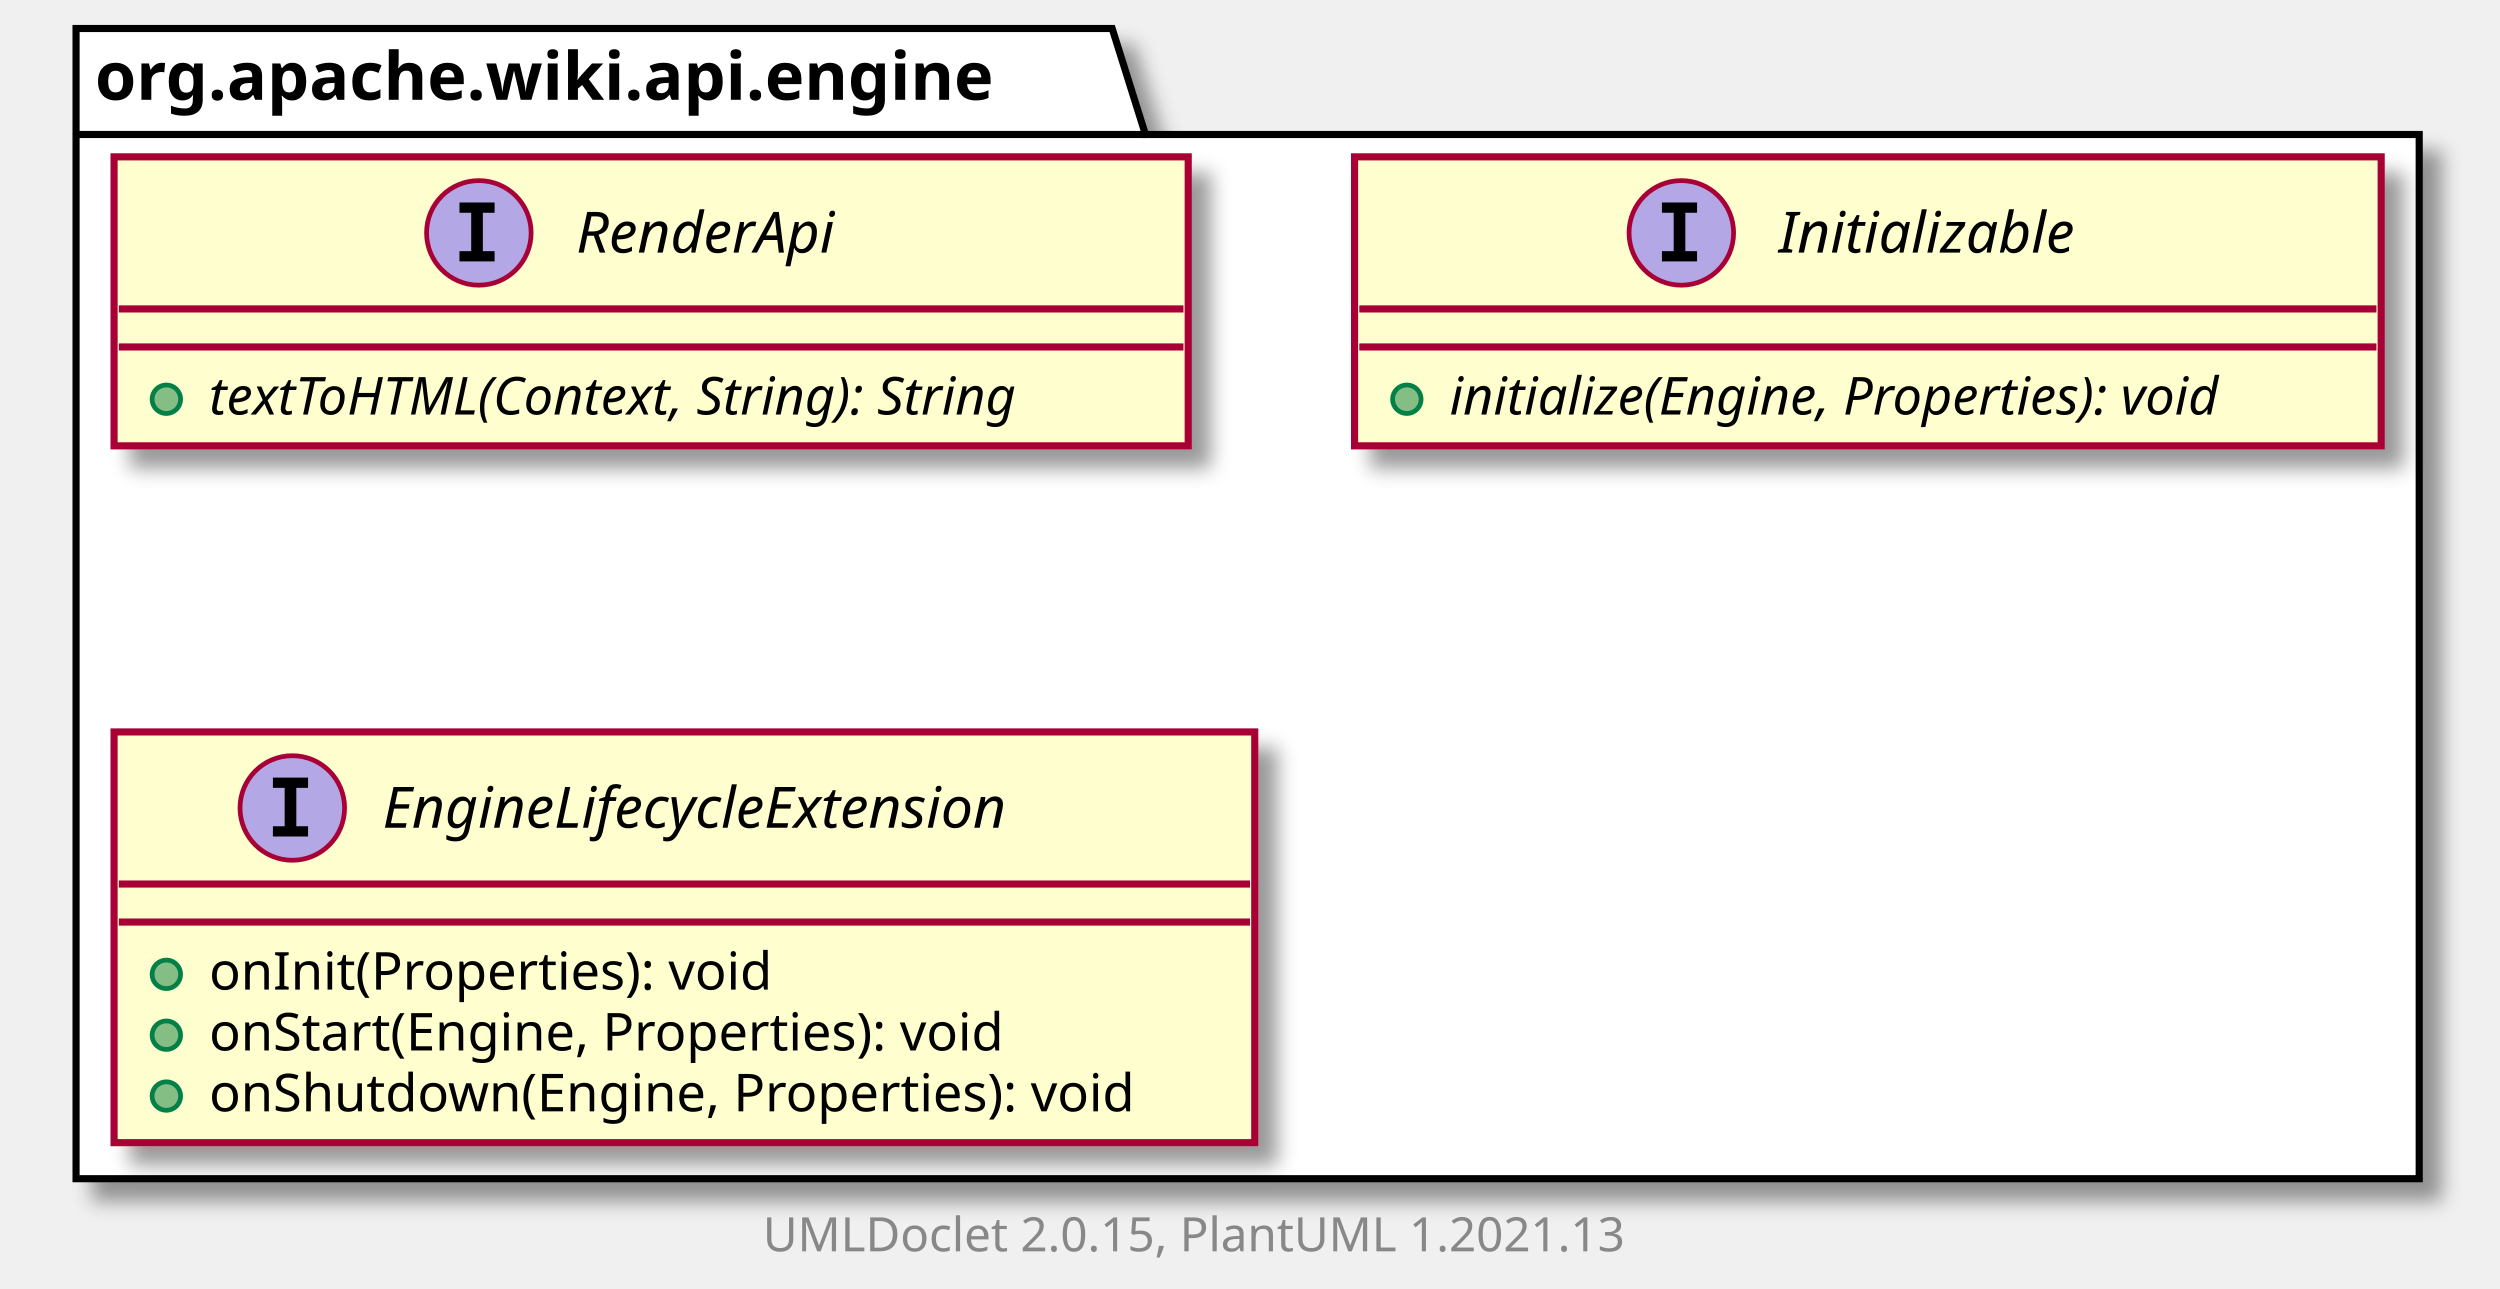
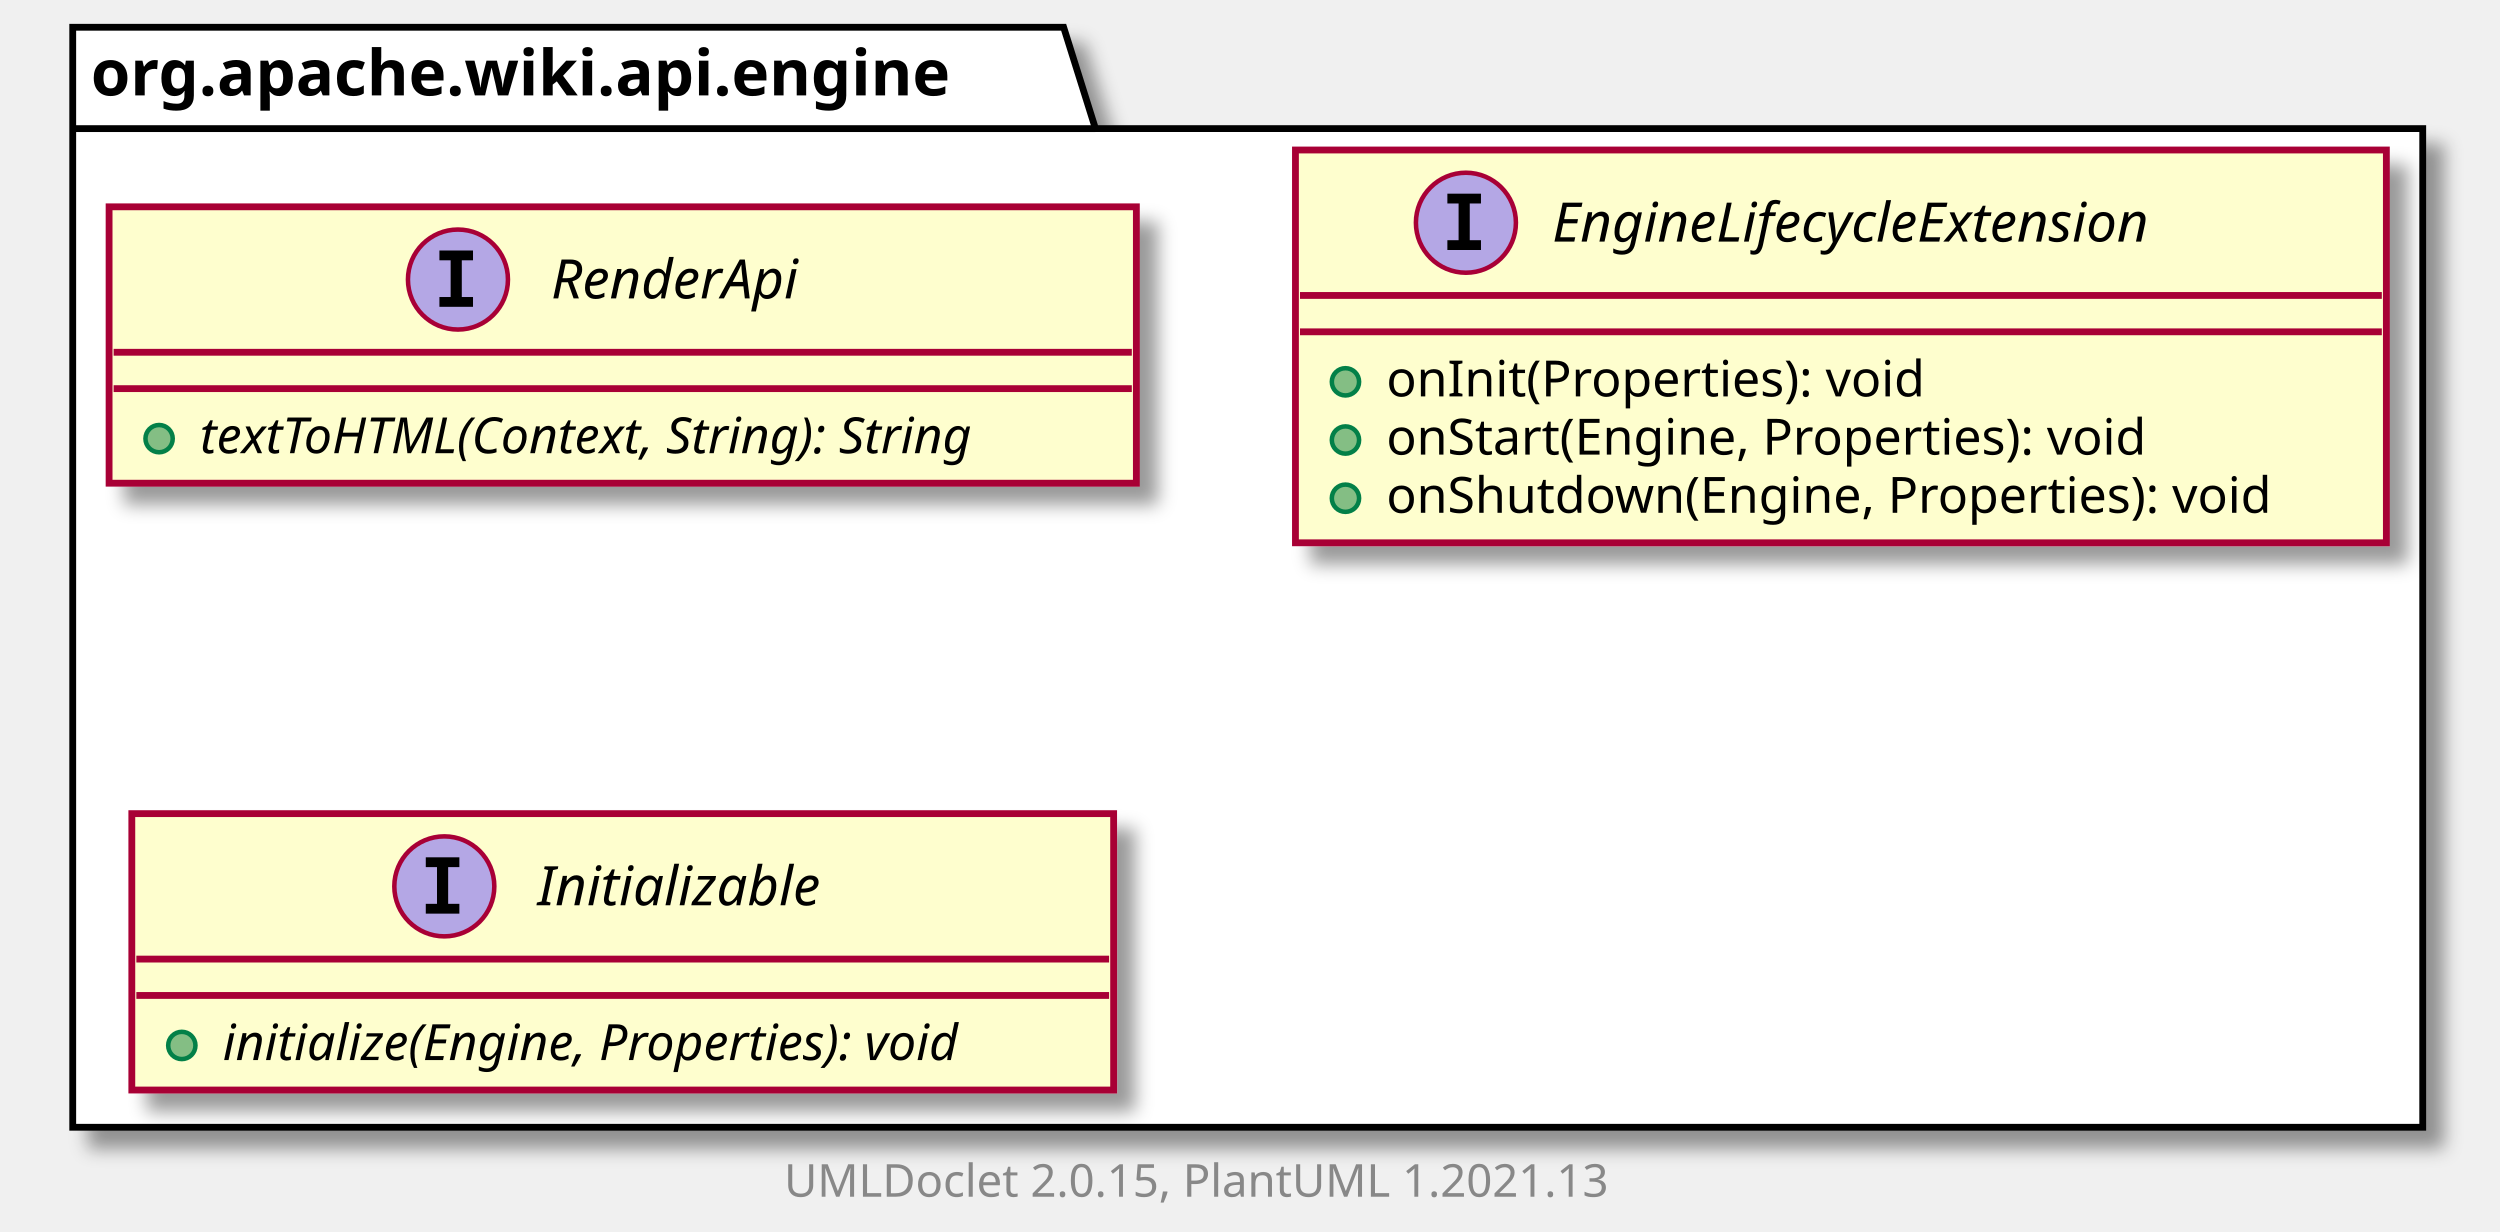
- <svg xmlns="http://www.w3.org/2000/svg" xmlns:xlink="http://www.w3.org/1999/xlink" contentScriptType="application/ecmascript" contentStyleType="text/css" height="271px" preserveAspectRatio="none" style="width:526px;height:271px;background:#FFFFFF;" version="1.1" viewBox="0 0 526 271" width="526px" zoomAndPan="magnify">
+ <svg xmlns="http://www.w3.org/2000/svg" xmlns:xlink="http://www.w3.org/1999/xlink" contentScriptType="application/ecmascript" contentStyleType="text/css" height="271px" preserveAspectRatio="none" style="width:550px;height:271px;background:#FFFFFF;" version="1.1" viewBox="0 0 550 271" width="550px" zoomAndPan="magnify">
  <defs>
-     <filter height="300%" id="f1ajslnlt4fd53" width="300%" x="-1" y="-1">
+     <filter height="300%" id="fssv4xszi7c81" width="300%" x="-1" y="-1">
      <feGaussianBlur result="blurOut" stdDeviation="2.0" />
      <feColorMatrix in="blurOut" result="blurOut2" type="matrix" values="0 0 0 0 0 0 0 0 0 0 0 0 0 0 0 0 0 0 .4 0" />
      <feOffset dx="4.0" dy="4.0" in="blurOut2" result="blurOut3" />
      <feBlend in="SourceGraphic" in2="blurOut3" mode="normal" />
    </filter>
  </defs>
  <g>
-     <polygon fill="#FFFFFF" filter="url(#f1ajslnlt4fd53)" points="16,6,234,6,241,28.297,509,28.297,509,248,16,248,16,6" style="stroke:#000000;stroke-width:1.5;" />
+     <polygon fill="#FFFFFF" filter="url(#fssv4xszi7c81)" points="16,6,234,6,241,28.297,533,28.297,533,248,16,248,16,6" style="stroke:#000000;stroke-width:1.5;" />
    <line style="stroke:#000000;stroke-width:1.5;" x1="16" x2="241" y1="28.297" y2="28.297" />
    <text fill="#000000" font-family="sans-serif" font-size="14" font-weight="bold" lengthAdjust="spacing" textLength="212" x="20" y="20.995">org.apache.wiki.api.engine</text>
    <a href="RenderApi.html" target="_top" title="RenderApi.html" xlink:actuate="onRequest" xlink:href="RenderApi.html" xlink:show="new" xlink:title="RenderApi.html" xlink:type="simple">
-       <rect codeLine="3" fill="#FEFECE" filter="url(#f1ajslnlt4fd53)" height="60.805" id="org.apache.wiki.api.engine.RenderApi" style="stroke:#A80036;stroke-width:1.5;" width="226" x="24" y="33" />
-       <ellipse cx="100.75" cy="49" fill="#B4A7E5" rx="11" ry="11" style="stroke:#A80036;stroke-width:1.0;" />
-       <path d="M96.672,44.766 L96.672,42.609 L104.062,42.609 L104.062,44.766 L101.594,44.766 L101.594,52.844 L104.062,52.844 L104.062,55 L96.672,55 L96.672,52.844 L99.141,52.844 L99.141,44.766 L96.672,44.766 Z " fill="#000000" />
-       <text fill="#000000" font-family="sans-serif" font-size="12" font-style="italic" lengthAdjust="spacing" textLength="64" x="121.25" y="53.154">RenderApi</text>
-       <line style="stroke:#A80036;stroke-width:1.5;" x1="25" x2="249" y1="65" y2="65" />
-       <line style="stroke:#A80036;stroke-width:1.5;" x1="25" x2="249" y1="73" y2="73" />
-       <ellipse cx="35" cy="84" fill="#84BE84" rx="3" ry="3" style="stroke:#038048;stroke-width:1.0;" />
-       <text fill="#000000" font-family="sans-serif" font-size="11" font-style="italic" lengthAdjust="spacing" textLength="200" x="44" y="87.21">textToHTML(Context, String): String</text>
+       <rect codeLine="3" fill="#FEFECE" filter="url(#fssv4xszi7c81)" height="60.805" id="org.apache.wiki.api.engine.RenderApi" style="stroke:#A80036;stroke-width:1.5;" width="226" x="24" y="45.5" />
+       <ellipse cx="100.75" cy="61.5" fill="#B4A7E5" rx="11" ry="11" style="stroke:#A80036;stroke-width:1.0;" />
+       <path d="M96.672,57.266 L96.672,55.109 L104.062,55.109 L104.062,57.266 L101.594,57.266 L101.594,65.344 L104.062,65.344 L104.062,67.5 L96.672,67.5 L96.672,65.344 L99.141,65.344 L99.141,57.266 L96.672,57.266 Z " fill="#000000" />
+       <text fill="#000000" font-family="sans-serif" font-size="12" font-style="italic" lengthAdjust="spacing" textLength="64" x="121.25" y="65.654">RenderApi</text>
+       <line style="stroke:#A80036;stroke-width:1.5;" x1="25" x2="249" y1="77.5" y2="77.5" />
+       <line style="stroke:#A80036;stroke-width:1.5;" x1="25" x2="249" y1="85.5" y2="85.5" />
+       <ellipse cx="35" cy="96.5" fill="#84BE84" rx="3" ry="3" style="stroke:#038048;stroke-width:1.0;" />
+       <text fill="#000000" font-family="sans-serif" font-size="11" font-style="italic" lengthAdjust="spacing" textLength="200" x="44" y="99.71">textToHTML(Context, String): String</text>
+     </a>
+     <a href="EngineLifecycleExtension.html" target="_top" title="EngineLifecycleExtension.html" xlink:actuate="onRequest" xlink:href="EngineLifecycleExtension.html" xlink:show="new" xlink:title="EngineLifecycleExtension.html" xlink:type="simple">
+       <rect codeLine="7" fill="#FEFECE" filter="url(#fssv4xszi7c81)" height="86.414" id="org.apache.wiki.api.engine.EngineLifecycleExtension" style="stroke:#A80036;stroke-width:1.5;" width="240" x="285" y="33" />
+       <ellipse cx="322.5" cy="49" fill="#B4A7E5" rx="11" ry="11" style="stroke:#A80036;stroke-width:1.0;" />
+       <path d="M318.422,44.766 L318.422,42.609 L325.812,42.609 L325.812,44.766 L323.344,44.766 L323.344,52.844 L325.812,52.844 L325.812,55 L318.422,55 L318.422,52.844 L320.891,52.844 L320.891,44.766 L318.422,44.766 Z " fill="#000000" />
+       <text fill="#000000" font-family="sans-serif" font-size="12" font-style="italic" lengthAdjust="spacing" textLength="158" x="341.5" y="53.154">EngineLifecycleExtension</text>
+       <line style="stroke:#A80036;stroke-width:1.5;" x1="286" x2="524" y1="65" y2="65" />
+       <line style="stroke:#A80036;stroke-width:1.5;" x1="286" x2="524" y1="73" y2="73" />
+       <ellipse cx="296" cy="84" fill="#84BE84" rx="3" ry="3" style="stroke:#038048;stroke-width:1.0;" />
+       <text fill="#000000" font-family="sans-serif" font-size="11" lengthAdjust="spacing" textLength="129" x="305" y="87.21">onInit(Properties): void</text>
+       <ellipse cx="296" cy="96.805" fill="#84BE84" rx="3" ry="3" style="stroke:#038048;stroke-width:1.0;" />
+       <text fill="#000000" font-family="sans-serif" font-size="11" lengthAdjust="spacing" textLength="186" x="305" y="100.015">onStart(Engine, Properties): void</text>
+       <ellipse cx="296" cy="109.609" fill="#84BE84" rx="3" ry="3" style="stroke:#038048;stroke-width:1.0;" />
+       <text fill="#000000" font-family="sans-serif" font-size="11" lengthAdjust="spacing" textLength="214" x="305" y="112.82">onShutdown(Engine, Properties): void</text>
    </a>
    <a href="Initializable.html" target="_top" title="Initializable.html" xlink:actuate="onRequest" xlink:href="Initializable.html" xlink:show="new" xlink:title="Initializable.html" xlink:type="simple">
-       <rect codeLine="7" fill="#FEFECE" filter="url(#f1ajslnlt4fd53)" height="60.805" id="org.apache.wiki.api.engine.Initializable" style="stroke:#A80036;stroke-width:1.5;" width="216" x="285" y="33" />
-       <ellipse cx="353.75" cy="49" fill="#B4A7E5" rx="11" ry="11" style="stroke:#A80036;stroke-width:1.0;" />
-       <path d="M349.672,44.766 L349.672,42.609 L357.062,42.609 L357.062,44.766 L354.594,44.766 L354.594,52.844 L357.062,52.844 L357.062,55 L349.672,55 L349.672,52.844 L352.141,52.844 L352.141,44.766 L349.672,44.766 Z " fill="#000000" />
-       <text fill="#000000" font-family="sans-serif" font-size="12" font-style="italic" lengthAdjust="spacing" textLength="70" x="374.25" y="53.154">Initializable</text>
-       <line style="stroke:#A80036;stroke-width:1.5;" x1="286" x2="500" y1="65" y2="65" />
-       <line style="stroke:#A80036;stroke-width:1.5;" x1="286" x2="500" y1="73" y2="73" />
-       <ellipse cx="296" cy="84" fill="#84BE84" rx="3" ry="3" style="stroke:#038048;stroke-width:1.0;" />
-       <text fill="#000000" font-family="sans-serif" font-size="11" font-style="italic" lengthAdjust="spacing" textLength="190" x="305" y="87.21">initialize(Engine, Properties): void</text>
+       <rect codeLine="13" fill="#FEFECE" filter="url(#fssv4xszi7c81)" height="60.805" id="org.apache.wiki.api.engine.Initializable" style="stroke:#A80036;stroke-width:1.5;" width="216" x="29" y="179" />
+       <ellipse cx="97.75" cy="195" fill="#B4A7E5" rx="11" ry="11" style="stroke:#A80036;stroke-width:1.0;" />
+       <path d="M93.672,190.766 L93.672,188.609 L101.062,188.609 L101.062,190.766 L98.594,190.766 L98.594,198.844 L101.062,198.844 L101.062,201 L93.672,201 L93.672,198.844 L96.141,198.844 L96.141,190.766 L93.672,190.766 Z " fill="#000000" />
+       <text fill="#000000" font-family="sans-serif" font-size="12" font-style="italic" lengthAdjust="spacing" textLength="70" x="118.25" y="199.154">Initializable</text>
+       <line style="stroke:#A80036;stroke-width:1.5;" x1="30" x2="244" y1="211" y2="211" />
+       <line style="stroke:#A80036;stroke-width:1.5;" x1="30" x2="244" y1="219" y2="219" />
+       <ellipse cx="40" cy="230" fill="#84BE84" rx="3" ry="3" style="stroke:#038048;stroke-width:1.0;" />
+       <text fill="#000000" font-family="sans-serif" font-size="11" font-style="italic" lengthAdjust="spacing" textLength="190" x="49" y="233.21">initialize(Engine, Properties): void</text>
    </a>
-     <a href="EngineLifecycleExtension.html" target="_top" title="EngineLifecycleExtension.html" xlink:actuate="onRequest" xlink:href="EngineLifecycleExtension.html" xlink:show="new" xlink:title="EngineLifecycleExtension.html" xlink:type="simple">
-       <rect codeLine="11" fill="#FEFECE" filter="url(#f1ajslnlt4fd53)" height="86.414" id="org.apache.wiki.api.engine.EngineLifecycleExtension" style="stroke:#A80036;stroke-width:1.5;" width="240" x="24" y="154" />
-       <ellipse cx="61.5" cy="170" fill="#B4A7E5" rx="11" ry="11" style="stroke:#A80036;stroke-width:1.0;" />
-       <path d="M57.422,165.766 L57.422,163.609 L64.812,163.609 L64.812,165.766 L62.344,165.766 L62.344,173.844 L64.812,173.844 L64.812,176 L57.422,176 L57.422,173.844 L59.891,173.844 L59.891,165.766 L57.422,165.766 Z " fill="#000000" />
-       <text fill="#000000" font-family="sans-serif" font-size="12" font-style="italic" lengthAdjust="spacing" textLength="158" x="80.5" y="174.154">EngineLifecycleExtension</text>
-       <line style="stroke:#A80036;stroke-width:1.5;" x1="25" x2="263" y1="186" y2="186" />
-       <line style="stroke:#A80036;stroke-width:1.5;" x1="25" x2="263" y1="194" y2="194" />
-       <ellipse cx="35" cy="205" fill="#84BE84" rx="3" ry="3" style="stroke:#038048;stroke-width:1.0;" />
-       <text fill="#000000" font-family="sans-serif" font-size="11" lengthAdjust="spacing" textLength="129" x="44" y="208.21">onInit(Properties): void</text>
-       <ellipse cx="35" cy="217.805" fill="#84BE84" rx="3" ry="3" style="stroke:#038048;stroke-width:1.0;" />
-       <text fill="#000000" font-family="sans-serif" font-size="11" lengthAdjust="spacing" textLength="186" x="44" y="221.015">onStart(Engine, Properties): void</text>
-       <ellipse cx="35" cy="230.609" fill="#84BE84" rx="3" ry="3" style="stroke:#038048;stroke-width:1.0;" />
-       <text fill="#000000" font-family="sans-serif" font-size="11" lengthAdjust="spacing" textLength="214" x="44" y="233.82">onShutdown(Engine, Properties): void</text>
-     </a>
-     <text fill="#888888" font-family="sans-serif" font-size="10" lengthAdjust="spacing" textLength="192" x="160.5" y="263.282">UMLDoclet 2.0.15, PlantUML 1.2021.13</text>
+     <text fill="#888888" font-family="sans-serif" font-size="10" lengthAdjust="spacing" textLength="192" x="172.5" y="263.282">UMLDoclet 2.0.15, PlantUML 1.2021.13</text>
  </g>
</svg>
